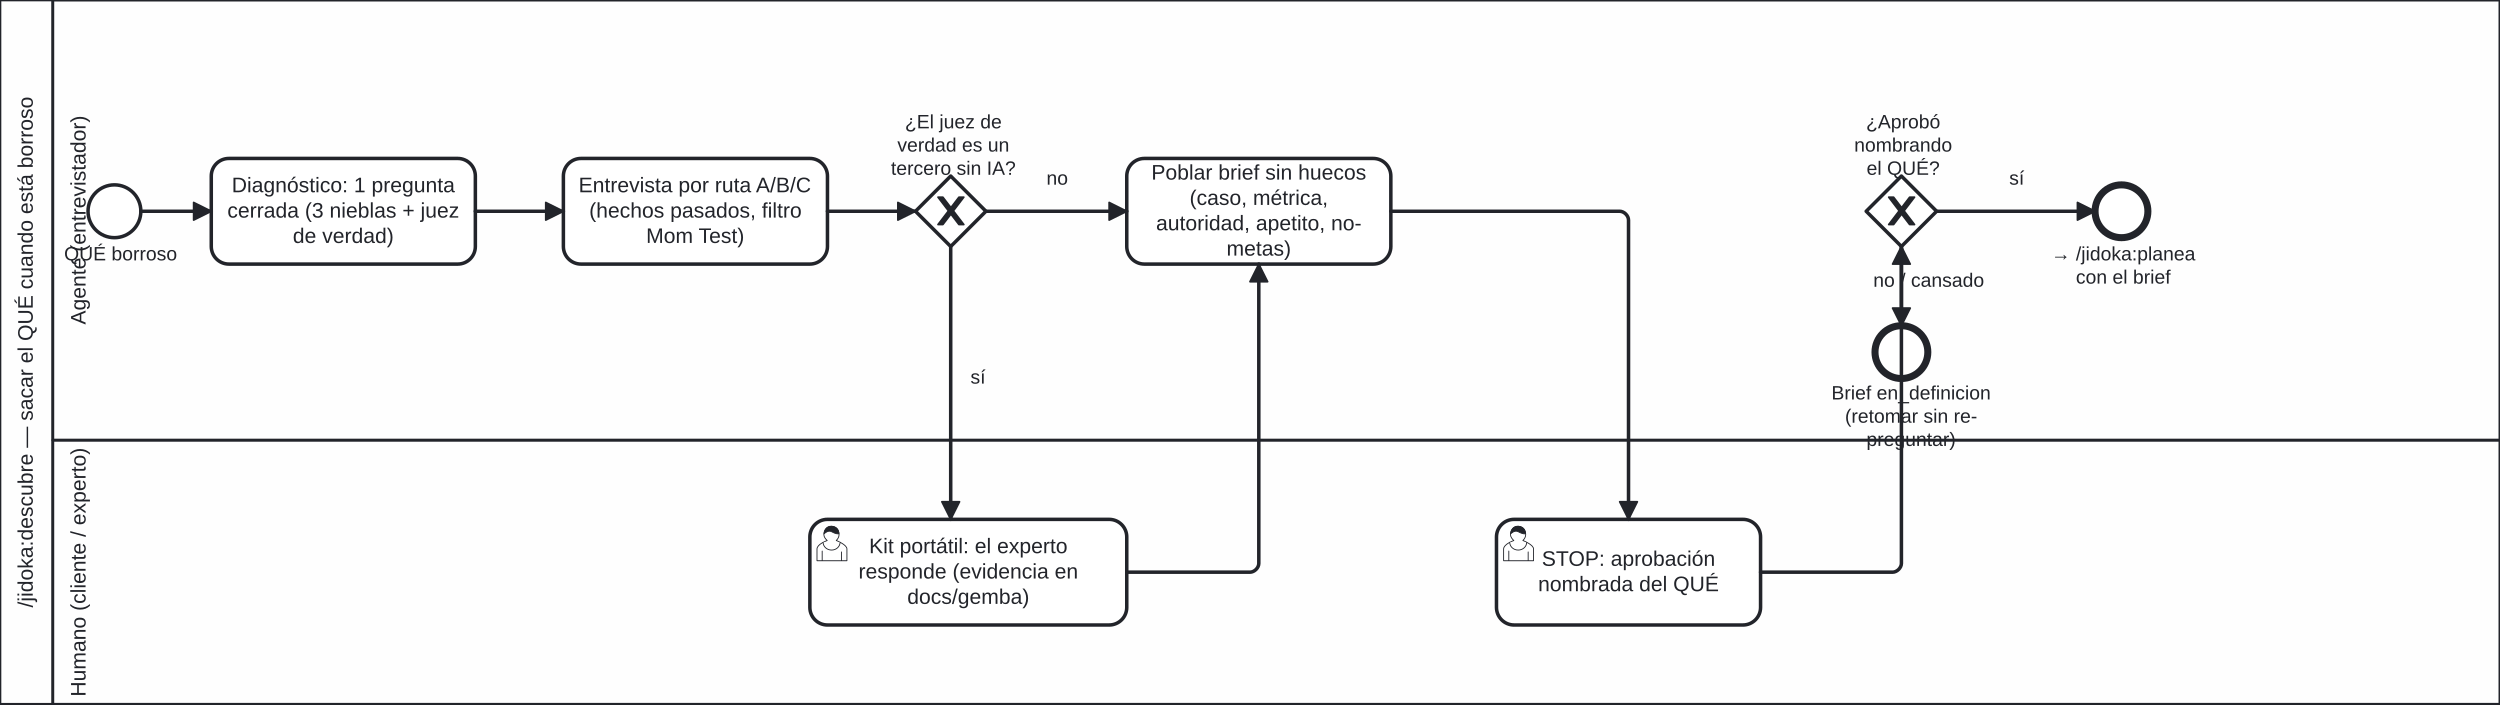
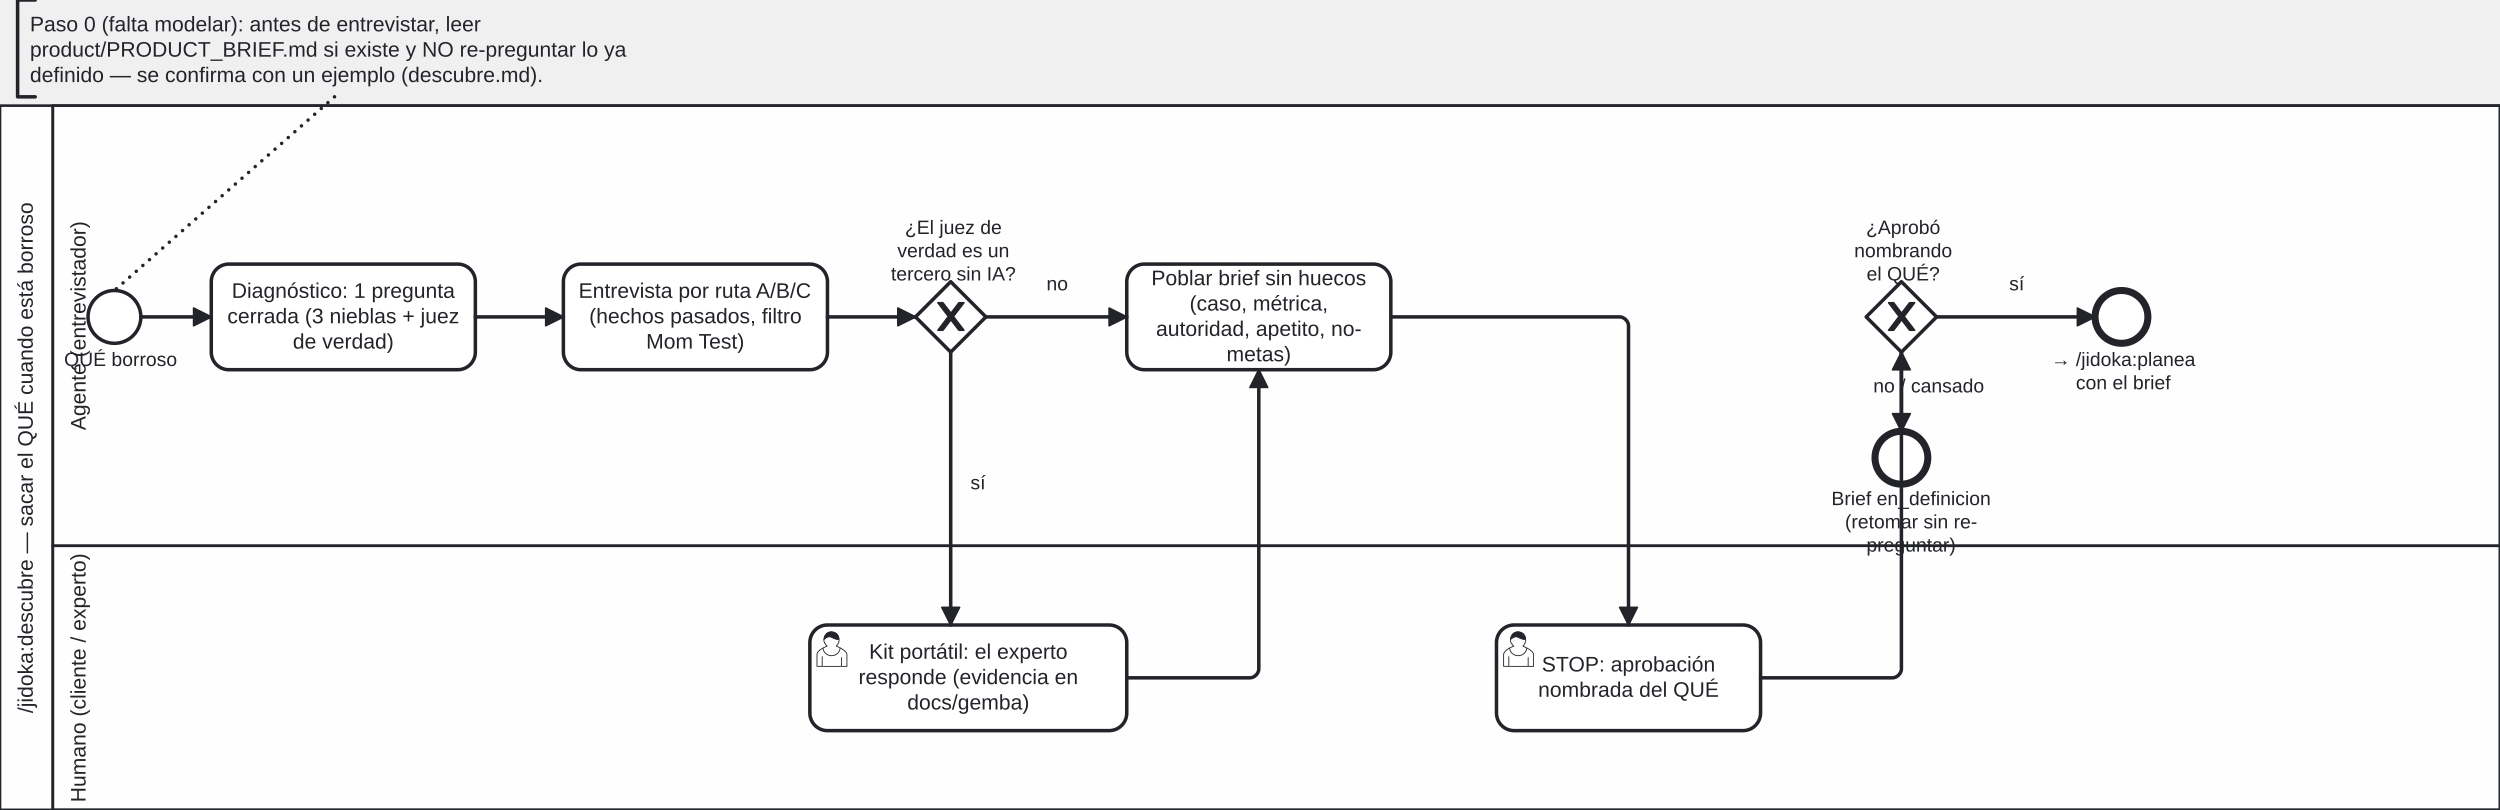
- <svg xmlns="http://www.w3.org/2000/svg" width="1420" height="400" viewBox="160 80 1420 400" version="1.1">
+ <svg xmlns="http://www.w3.org/2000/svg" width="1420" height="460" viewBox="160 20 1420 460" version="1.1">
  <g class="djs-group">
    <g class="djs-element djs-shape" data-element-id="Pool_Descubre" style="display: block;" transform="matrix(1 0 0 1 160 80)">
      <g class="djs-visual">
        <rect x="0" y="0" width="1420" height="400" rx="0" ry="0" style="stroke-linecap: round; stroke-linejoin: round; stroke: rgb(34, 36, 42); stroke-width: 1.5px; fill: white; fill-opacity: 0.95;" />
        <path style="fill: none; stroke-linecap: round; stroke-linejoin: round; stroke: rgb(34, 36, 42); stroke-width: 1.5px;" d="M30,0L30,400" />
        <text lineHeight="1.2" class="djs-label" style="font-family: Arial, sans-serif; font-size: 12px; font-weight: normal; fill: rgb(34, 36, 42);" transform="matrix(-1.83697e-16 -1 1 -1.83697e-16 0 400)">
          <tspan x="54.925" y="18.6">/jidoka:descubre — sacar el QUÉ cuando está borroso</tspan>
        </text>
      </g>
      <rect class="djs-hit djs-hit-all" x="0" y="0" width="1420" height="400" style="fill: none; stroke-opacity: 0; stroke: white; stroke-width: 15px;" />
    </g>
    <g class="djs-children">
      <g class="djs-group">
        <g class="djs-element djs-shape" data-element-id="Lane_Humano" style="display: block;" transform="matrix(1 0 0 1 190 330)">
          <g class="djs-visual">
            <rect x="0" y="0" width="1390" height="150" rx="0" ry="0" style="stroke-linecap: round; stroke-linejoin: round; stroke: rgb(34, 36, 42); stroke-width: 1.5px; fill: white; fill-opacity: 0.25;" />
            <text lineHeight="1.2" class="djs-label" style="font-family: Arial, sans-serif; font-size: 12px; font-weight: normal; fill: rgb(34, 36, 42);" transform="matrix(-1.83697e-16 -1 1 -1.83697e-16 0 150)">
              <tspan x="4.301" y="18.6">Humano (cliente / experto)</tspan>
            </text>
          </g>
          <rect class="djs-hit djs-hit-all" x="0" y="0" width="1390" height="150" style="fill: none; stroke-opacity: 0; stroke: white; stroke-width: 15px;" />
        </g>
      </g>
      <g class="djs-group">
        <g class="djs-element djs-shape" data-element-id="Lane_Agente" style="display: block;" transform="matrix(1 0 0 1 190 80)">
          <g class="djs-visual">
            <rect x="0" y="0" width="1390" height="250" rx="0" ry="0" style="stroke-linecap: round; stroke-linejoin: round; stroke: rgb(34, 36, 42); stroke-width: 1.5px; fill: white; fill-opacity: 0.25;" />
            <text lineHeight="1.2" class="djs-label" style="font-family: Arial, sans-serif; font-size: 12px; font-weight: normal; fill: rgb(34, 36, 42);" transform="matrix(-1.83697e-16 -1 1 -1.83697e-16 0 250)">
              <tspan x="65.636" y="18.6">Agente (entrevistador)</tspan>
            </text>
          </g>
          <rect class="djs-hit djs-hit-all" x="0" y="0" width="1390" height="250" style="fill: none; stroke-opacity: 0; stroke: white; stroke-width: 15px;" />
        </g>
      </g>
      <g class="djs-group">
        <g class="djs-element djs-shape" data-element-id="Start" style="display: block;" transform="matrix(1 0 0 1 210 185)">
          <g class="djs-visual">
            <circle cx="15" cy="15" r="15" style="stroke-linecap: round; stroke-linejoin: round; stroke: rgb(34, 36, 42); stroke-width: 2px; fill: white; fill-opacity: 0.95;" />
          </g>
          <rect class="djs-hit djs-hit-all" x="0" y="0" width="30" height="30" style="fill: none; stroke-opacity: 0; stroke: white; stroke-width: 15px;" />
        </g>
      </g>
      <g class="djs-group">
        <g class="djs-element djs-shape" data-element-id="Start_label" style="display: block;" transform="matrix(1 0 0 1 196 218)">
          <g class="djs-visual">
            <text lineHeight="1.2" class="djs-label" style="font-family: Arial, sans-serif; font-size: 11px; font-weight: normal; fill: rgb(34, 36, 42);">
              <tspan x="0.405" y="9.9">QUÉ borroso</tspan>
            </text>
          </g>
          <rect class="djs-hit djs-hit-all" x="0" y="0" width="65" height="14" style="fill: none; stroke-opacity: 0; stroke: white; stroke-width: 15px;" />
        </g>
      </g>
      <g class="djs-group">
        <g class="djs-element djs-shape" data-element-id="T_Diagnostico" style="display: block;" transform="matrix(1 0 0 1 280 170)">
          <g class="djs-visual">
            <rect x="0" y="0" width="150" height="60" rx="10" ry="10" style="stroke-linecap: round; stroke-linejoin: round; stroke: rgb(34, 36, 42); stroke-width: 2px; fill: white; fill-opacity: 0.95;" />
            <text lineHeight="1.2" class="djs-label" style="font-family: Arial, sans-serif; font-size: 12px; font-weight: normal; fill: rgb(34, 36, 42);">
              <tspan x="11.625" y="19.2">Diagnóstico: 1 pregunta </tspan>
              <tspan x="9.129" y="33.6">cerrada (3 nieblas + juez</tspan>
              <tspan x="46.315" y="48">de verdad)</tspan>
            </text>
          </g>
          <rect class="djs-hit djs-hit-all" x="0" y="0" width="150" height="60" style="fill: none; stroke-opacity: 0; stroke: white; stroke-width: 15px;" />
        </g>
      </g>
      <g class="djs-group">
        <g class="djs-element djs-shape" data-element-id="T_Entrevista" style="display: block;" transform="matrix(1 0 0 1 480 170)">
          <g class="djs-visual">
            <rect x="0" y="0" width="150" height="60" rx="10" ry="10" style="stroke-linecap: round; stroke-linejoin: round; stroke: rgb(34, 36, 42); stroke-width: 2px; fill: white; fill-opacity: 0.95;" />
            <text lineHeight="1.2" class="djs-label" style="font-family: Arial, sans-serif; font-size: 12px; font-weight: normal; fill: rgb(34, 36, 42);">
              <tspan x="8.64" y="19.2">Entrevista por ruta A/B/C</tspan>
              <tspan x="14.634" y="33.6">(hechos pasados, filtro </tspan>
              <tspan x="46.998" y="48">Mom Test)</tspan>
            </text>
          </g>
          <rect class="djs-hit djs-hit-all" x="0" y="0" width="150" height="60" style="fill: none; stroke-opacity: 0; stroke: white; stroke-width: 15px;" />
        </g>
      </g>
      <g class="djs-group">
        <g class="djs-element djs-shape" data-element-id="Gw_Juez" style="display: block;" transform="matrix(1 0 0 1 680 180)">
          <g class="djs-visual">
            <polygon points="20,0 40,20 20,40 0,20" style="stroke-linecap: round; stroke-linejoin: round; stroke: rgb(34, 36, 42); stroke-width: 2px; fill: white; fill-opacity: 0.95;" />
            <path d="m 12.8,12 5.943,7.771 -5.943,7.771 2.743,0 4.571,-5.971 4.571,5.971 2.743,0 -5.943,-7.771 5.943,-7.771 -2.743,0 -4.571,5.971 -4.571,-5.971 -2.743,0 z" style="fill: rgb(34, 36, 42); stroke-linecap: round; stroke-linejoin: round; stroke: rgb(34, 36, 42); stroke-width: 1px;" />
          </g>
          <rect class="djs-hit djs-hit-all" x="0" y="0" width="40" height="40" style="fill: none; stroke-opacity: 0; stroke: white; stroke-width: 15px;" />
        </g>
      </g>
      <g class="djs-group">
        <g class="djs-element djs-shape" data-element-id="Gw_Juez_label" style="display: block;" transform="matrix(1 0 0 1 666 143)">
          <g class="djs-visual">
            <text lineHeight="1.2" class="djs-label" style="font-family: Arial, sans-serif; font-size: 11px; font-weight: normal; fill: rgb(34, 36, 42);">
              <tspan x="7.987" y="9.9">¿El juez de </tspan>
              <tspan x="3.7" y="23.1">verdad es un </tspan>
              <tspan x="0.04" y="36.3">tercero sin IA?</tspan>
            </text>
          </g>
          <rect class="djs-hit djs-hit-all" x="0" y="0" width="71" height="40" style="fill: none; stroke-opacity: 0; stroke: white; stroke-width: 15px;" />
        </g>
      </g>
      <g class="djs-group">
        <g class="djs-element djs-shape" data-element-id="U_Experto" style="display: block;" transform="matrix(1 0 0 1 620 375)">
          <g class="djs-visual">
            <rect x="0" y="0" width="180" height="60" rx="10" ry="10" style="stroke-linecap: round; stroke-linejoin: round; stroke: rgb(34, 36, 42); stroke-width: 2px; fill: white; fill-opacity: 0.95;" />
            <text lineHeight="1.2" class="djs-label" style="font-family: Arial, sans-serif; font-size: 12px; font-weight: normal; fill: rgb(34, 36, 42);">
              <tspan x="33.639" y="19.2">Kit portátil: el experto </tspan>
              <tspan x="27.624" y="33.6">responde (evidencia en </tspan>
              <tspan x="55.315" y="48">docs/gemba)</tspan>
            </text>
            <path d="m 15,12 c 0.909,-0.845 1.594,-2.049 1.594,-3.385 0,-2.554 -1.805,-4.622 -4.357,-4.622 -2.552,0 -4.288,2.068 -4.288,4.622 0,1.348 0.974,2.562 1.896,3.405 -0.529,0.187 -5.669,2.097 -5.794,4.756 v 6.718 h 17 v -6.718 c 0,-2.298 -5.528,-4.595 -6.051,-4.776 zm -8,6 l 0,5.5 m 11,0 l 0,-5" style="fill: white; stroke-linecap: round; stroke-linejoin: round; stroke: rgb(34, 36, 42); stroke-width: 0.5px;" />
            <path d="m 15,12 m 2.162,1.009 c 0,2.447 -2.158,4.431 -4.821,4.431 -2.665,0 -4.822,-1.981 -4.822,-4.431 " style="fill: white; stroke-linecap: round; stroke-linejoin: round; stroke: rgb(34, 36, 42); stroke-width: 0.5px;" />
            <path d="m 15,12 m -6.9,-3.80 c 0,0 2.251,-2.358 4.274,-1.177 2.024,1.181 4.221,1.537 4.124,0.965 -0.098,-0.57 -0.117,-3.791 -4.191,-4.136 -3.575,0.001 -4.208,3.367 -4.207,4.348 z" style="fill: rgb(34, 36, 42); stroke-linecap: round; stroke-linejoin: round; stroke: rgb(34, 36, 42); stroke-width: 0.5px;" />
          </g>
          <rect class="djs-hit djs-hit-all" x="0" y="0" width="180" height="60" style="fill: none; stroke-opacity: 0; stroke: white; stroke-width: 15px;" />
        </g>
      </g>
      <g class="djs-group">
        <g class="djs-element djs-shape" data-element-id="T_Brief" style="display: block;" transform="matrix(1 0 0 1 800 170)">
          <g class="djs-visual">
            <rect x="0" y="0" width="150" height="60" rx="10" ry="10" style="stroke-linecap: round; stroke-linejoin: round; stroke: rgb(34, 36, 42); stroke-width: 2px; fill: white; fill-opacity: 0.95;" />
            <text lineHeight="1.2" class="djs-label" style="font-family: Arial, sans-serif; font-size: 12px; font-weight: normal; fill: rgb(34, 36, 42);">
              <tspan x="13.966" y="12">Poblar brief sin huecos </tspan>
              <tspan x="35.657" y="26.4">(caso, métrica, </tspan>
              <tspan x="16.626" y="40.8">autoridad, apetito, no-</tspan>
              <tspan x="56.663" y="55.2">metas)</tspan>
            </text>
          </g>
          <rect class="djs-hit djs-hit-all" x="0" y="0" width="150" height="60" style="fill: none; stroke-opacity: 0; stroke: white; stroke-width: 15px;" />
        </g>
      </g>
      <g class="djs-group">
        <g class="djs-element djs-shape" data-element-id="U_Aprobar" style="display: block;" transform="matrix(1 0 0 1 1010 375)">
          <g class="djs-visual">
            <rect x="0" y="0" width="150" height="60" rx="10" ry="10" style="stroke-linecap: round; stroke-linejoin: round; stroke: rgb(34, 36, 42); stroke-width: 2px; fill: white; fill-opacity: 0.95;" />
            <text lineHeight="1.2" class="djs-label" style="font-family: Arial, sans-serif; font-size: 12px; font-weight: normal; fill: rgb(34, 36, 42);">
              <tspan x="25.749" y="26.4">STOP: aprobación </tspan>
              <tspan x="23.64" y="40.8">nombrada del QUÉ</tspan>
            </text>
            <path d="m 15,12 c 0.909,-0.845 1.594,-2.049 1.594,-3.385 0,-2.554 -1.805,-4.622 -4.357,-4.622 -2.552,0 -4.288,2.068 -4.288,4.622 0,1.348 0.974,2.562 1.896,3.405 -0.529,0.187 -5.669,2.097 -5.794,4.756 v 6.718 h 17 v -6.718 c 0,-2.298 -5.528,-4.595 -6.051,-4.776 zm -8,6 l 0,5.5 m 11,0 l 0,-5" style="fill: white; stroke-linecap: round; stroke-linejoin: round; stroke: rgb(34, 36, 42); stroke-width: 0.5px;" />
            <path d="m 15,12 m 2.162,1.009 c 0,2.447 -2.158,4.431 -4.821,4.431 -2.665,0 -4.822,-1.981 -4.822,-4.431 " style="fill: white; stroke-linecap: round; stroke-linejoin: round; stroke: rgb(34, 36, 42); stroke-width: 0.5px;" />
            <path d="m 15,12 m -6.9,-3.80 c 0,0 2.251,-2.358 4.274,-1.177 2.024,1.181 4.221,1.537 4.124,0.965 -0.098,-0.57 -0.117,-3.791 -4.191,-4.136 -3.575,0.001 -4.208,3.367 -4.207,4.348 z" style="fill: rgb(34, 36, 42); stroke-linecap: round; stroke-linejoin: round; stroke: rgb(34, 36, 42); stroke-width: 0.5px;" />
          </g>
          <rect class="djs-hit djs-hit-all" x="0" y="0" width="150" height="60" style="fill: none; stroke-opacity: 0; stroke: white; stroke-width: 15px;" />
        </g>
      </g>
      <g class="djs-group">
        <g class="djs-element djs-shape" data-element-id="Gw_Aprob" style="display: block;" transform="matrix(1 0 0 1 1220 180)">
          <g class="djs-visual">
            <polygon points="20,0 40,20 20,40 0,20" style="stroke-linecap: round; stroke-linejoin: round; stroke: rgb(34, 36, 42); stroke-width: 2px; fill: white; fill-opacity: 0.95;" />
            <path d="m 12.8,12 5.943,7.771 -5.943,7.771 2.743,0 4.571,-5.971 4.571,5.971 2.743,0 -5.943,-7.771 5.943,-7.771 -2.743,0 -4.571,5.971 -4.571,-5.971 -2.743,0 z" style="fill: rgb(34, 36, 42); stroke-linecap: round; stroke-linejoin: round; stroke: rgb(34, 36, 42); stroke-width: 1px;" />
          </g>
          <rect class="djs-hit djs-hit-all" x="0" y="0" width="40" height="40" style="fill: none; stroke-opacity: 0; stroke: white; stroke-width: 15px;" />
        </g>
      </g>
      <g class="djs-group">
        <g class="djs-element djs-shape" data-element-id="Gw_Aprob_label" style="display: block;" transform="matrix(1 0 0 1 1207 143)">
          <g class="djs-visual">
            <text lineHeight="1.2" class="djs-label" style="font-family: Arial, sans-serif; font-size: 11px; font-weight: normal; fill: rgb(34, 36, 42);">
              <tspan x="12.905" y="9.9">¿Aprobó </tspan>
              <tspan x="6.175" y="23.1">nombrando </tspan>
              <tspan x="13.214" y="36.3">el QUÉ?</tspan>
            </text>
          </g>
          <rect class="djs-hit djs-hit-all" x="0" y="0" width="68" height="40" style="fill: none; stroke-opacity: 0; stroke: white; stroke-width: 15px;" />
        </g>
      </g>
      <g class="djs-group">
        <g class="djs-element djs-shape" data-element-id="End_Planea" style="display: block;" transform="matrix(1 0 0 1 1350 185)">
          <g class="djs-visual">
            <circle cx="15" cy="15" r="15" style="stroke-linecap: round; stroke-linejoin: round; stroke: rgb(34, 36, 42); stroke-width: 4px; fill: white; fill-opacity: 0.95;" />
          </g>
          <rect class="djs-hit djs-hit-all" x="0" y="0" width="30" height="30" style="fill: none; stroke-opacity: 0; stroke: white; stroke-width: 15px;" />
        </g>
      </g>
      <g class="djs-group">
        <g class="djs-element djs-shape" data-element-id="End_Planea_label" style="display: block;" transform="matrix(1 0 0 1 1325 218)">
          <g class="djs-visual">
            <text lineHeight="1.2" class="djs-label" style="font-family: Arial, sans-serif; font-size: 11px; font-weight: normal; fill: rgb(34, 36, 42);">
              <tspan x="0.029" y="9.9">→ /jidoka:planea </tspan>
              <tspan x="14.096" y="23.1">con el brief</tspan>
            </text>
          </g>
          <rect class="djs-hit djs-hit-all" x="0" y="0" width="82" height="27" style="fill: none; stroke-opacity: 0; stroke: white; stroke-width: 15px;" />
        </g>
      </g>
      <g class="djs-group">
        <g class="djs-element djs-shape" data-element-id="End_Definicion" style="display: block;" transform="matrix(1 0 0 1 1225 265)">
          <g class="djs-visual">
            <circle cx="15" cy="15" r="15" style="stroke-linecap: round; stroke-linejoin: round; stroke: rgb(34, 36, 42); stroke-width: 4px; fill: white; fill-opacity: 0.95;" />
          </g>
          <rect class="djs-hit djs-hit-all" x="0" y="0" width="30" height="30" style="fill: none; stroke-opacity: 0; stroke: white; stroke-width: 15px;" />
        </g>
      </g>
      <g class="djs-group">
        <g class="djs-element djs-shape" data-element-id="End_Definicion_label" style="display: block;" transform="matrix(1 0 0 1 1200 297)">
          <g class="djs-visual">
            <text lineHeight="1.2" class="djs-label" style="font-family: Arial, sans-serif; font-size: 11px; font-weight: normal; fill: rgb(34, 36, 42);">
              <tspan x="0.249" y="9.9">Brief en_definicion</tspan>
              <tspan x="7.91" y="23.1">(retomar sin re-</tspan>
              <tspan x="20.124" y="36.3">preguntar)</tspan>
            </text>
          </g>
          <rect class="djs-hit djs-hit-all" x="0" y="0" width="91" height="40" style="fill: none; stroke-opacity: 0; stroke: white; stroke-width: 15px;" />
        </g>
      </g>
      <g class="djs-group">
+         <g class="djs-element djs-shape" data-element-id="Ann_Paso0" style="display: block;" transform="matrix(1 0 0 1 170 20)">
+           <g class="djs-visual">
+             <rect x="0" y="0" width="360" height="55" rx="0" ry="0" style="stroke-linecap: round; stroke-linejoin: round; stroke: none; stroke-width: 2px; fill: none;" />
+             <path d="m 0, 0 m 10,0 l -10,0 l 0,55 l 10,0" style="fill: none; stroke-linecap: round; stroke-linejoin: round; stroke: rgb(34, 36, 42); stroke-width: 2px;" />
+             <text lineHeight="1.2" class="djs-label" style="font-family: Arial, sans-serif; font-size: 12px; font-weight: normal; fill: rgb(34, 36, 42);">
+               <tspan x="7" y="17.8">Paso 0 (falta modelar): antes de entrevistar, leer </tspan>
+               <tspan x="7" y="32.2">product/PRODUCT_BRIEF.md si existe y NO re-preguntar lo ya </tspan>
+               <tspan x="7" y="46.6">definido — se confirma con un ejemplo (descubre.md).</tspan>
+             </text>
+           </g>
+           <rect class="djs-hit djs-hit-all" x="0" y="0" width="360" height="55" style="fill: none; stroke-opacity: 0; stroke: white; stroke-width: 15px;" />
+         </g>
+       </g>
+       <g class="djs-group">
        <g class="djs-element djs-connection" data-element-id="f1" style="display: block;">
          <g class="djs-visual">
            <defs>
-               <marker id="marker-0pivc22chi3pm02v8h9k2me1z" viewBox="0 0 20 20" refX="11" refY="10" markerWidth="10" markerHeight="10" orient="auto">
-                 <path d="M 1 5 L 11 10 L 1 15 Z" style="stroke-linecap: round; stroke-linejoin: round; stroke: rgb(34, 36, 42); stroke-width: 1px; fill: rgb(34, 36, 42);" />
-               </marker>
-             </defs>
-             <path data-corner-radius="5" style="fill: none; stroke-linecap: round; stroke-linejoin: round; stroke: rgb(34, 36, 42); stroke-width: 2px; marker-end: url('#marker-0pivc22chi3pm02v8h9k2me1z');" d="M240,200L280,200" />
+               <marker id="marker-9xpv1xhno5c5a13eqeecf7rk6" viewBox="0 0 20 20" refX="11" refY="10" markerWidth="10" markerHeight="10" orient="auto">
+                 <path d="M 1 5 L 11 10 L 1 15 Z" style="stroke-linecap: round; stroke-linejoin: round; stroke: rgb(34, 36, 42); stroke-width: 1px; fill: rgb(34, 36, 42);" />
+               </marker>
+             </defs>
+             <path data-corner-radius="5" style="fill: none; stroke-linecap: round; stroke-linejoin: round; stroke: rgb(34, 36, 42); stroke-width: 2px; marker-end: url('#marker-9xpv1xhno5c5a13eqeecf7rk6');" d="M240,200L280,200" />
          </g>
          <path d="M240,200L280,200" class="djs-hit djs-hit-stroke" style="fill: none; stroke-opacity: 0; stroke: white; stroke-width: 15px;" />
        </g>
      </g>
      <g class="djs-group">
        <g class="djs-element djs-connection" data-element-id="f2" style="display: block;">
          <g class="djs-visual">
            <defs>
-               <marker id="marker-8jeagnzoa6n5vsoirpnnausw0" viewBox="0 0 20 20" refX="11" refY="10" markerWidth="10" markerHeight="10" orient="auto">
-                 <path d="M 1 5 L 11 10 L 1 15 Z" style="stroke-linecap: round; stroke-linejoin: round; stroke: rgb(34, 36, 42); stroke-width: 1px; fill: rgb(34, 36, 42);" />
-               </marker>
-             </defs>
-             <path data-corner-radius="5" style="fill: none; stroke-linecap: round; stroke-linejoin: round; stroke: rgb(34, 36, 42); stroke-width: 2px; marker-end: url('#marker-8jeagnzoa6n5vsoirpnnausw0');" d="M430,200L480,200" />
+               <marker id="marker-bb7w0657jgtnnyo6d2afgebc5" viewBox="0 0 20 20" refX="11" refY="10" markerWidth="10" markerHeight="10" orient="auto">
+                 <path d="M 1 5 L 11 10 L 1 15 Z" style="stroke-linecap: round; stroke-linejoin: round; stroke: rgb(34, 36, 42); stroke-width: 1px; fill: rgb(34, 36, 42);" />
+               </marker>
+             </defs>
+             <path data-corner-radius="5" style="fill: none; stroke-linecap: round; stroke-linejoin: round; stroke: rgb(34, 36, 42); stroke-width: 2px; marker-end: url('#marker-bb7w0657jgtnnyo6d2afgebc5');" d="M430,200L480,200" />
          </g>
          <path d="M430,200L480,200" class="djs-hit djs-hit-stroke" style="fill: none; stroke-opacity: 0; stroke: white; stroke-width: 15px;" />
        </g>
      </g>
      <g class="djs-group">
        <g class="djs-element djs-connection" data-element-id="f3" style="display: block;">
          <g class="djs-visual">
            <defs>
-               <marker id="marker-9rxwcez4jonusrq3l1qedb7rt" viewBox="0 0 20 20" refX="11" refY="10" markerWidth="10" markerHeight="10" orient="auto">
-                 <path d="M 1 5 L 11 10 L 1 15 Z" style="stroke-linecap: round; stroke-linejoin: round; stroke: rgb(34, 36, 42); stroke-width: 1px; fill: rgb(34, 36, 42);" />
-               </marker>
-             </defs>
-             <path data-corner-radius="5" style="fill: none; stroke-linecap: round; stroke-linejoin: round; stroke: rgb(34, 36, 42); stroke-width: 2px; marker-end: url('#marker-9rxwcez4jonusrq3l1qedb7rt');" d="M630,200L680,200" />
+               <marker id="marker-6d4hdopoyebozsg3evuexdqsu" viewBox="0 0 20 20" refX="11" refY="10" markerWidth="10" markerHeight="10" orient="auto">
+                 <path d="M 1 5 L 11 10 L 1 15 Z" style="stroke-linecap: round; stroke-linejoin: round; stroke: rgb(34, 36, 42); stroke-width: 1px; fill: rgb(34, 36, 42);" />
+               </marker>
+             </defs>
+             <path data-corner-radius="5" style="fill: none; stroke-linecap: round; stroke-linejoin: round; stroke: rgb(34, 36, 42); stroke-width: 2px; marker-end: url('#marker-6d4hdopoyebozsg3evuexdqsu');" d="M630,200L680,200" />
          </g>
          <path d="M630,200L680,200" class="djs-hit djs-hit-stroke" style="fill: none; stroke-opacity: 0; stroke: white; stroke-width: 15px;" />
        </g>
      </g>
      <g class="djs-group">
        <g class="djs-element djs-connection" data-element-id="f_si_juez" style="display: block;">
          <g class="djs-visual">
            <defs>
-               <marker id="marker-3xalldji5i59ib8rw2bc692mf" viewBox="0 0 20 20" refX="11" refY="10" markerWidth="10" markerHeight="10" orient="auto">
-                 <path d="M 1 5 L 11 10 L 1 15 Z" style="stroke-linecap: round; stroke-linejoin: round; stroke: rgb(34, 36, 42); stroke-width: 1px; fill: rgb(34, 36, 42);" />
-               </marker>
-             </defs>
-             <path data-corner-radius="5" style="fill: none; stroke-linecap: round; stroke-linejoin: round; stroke: rgb(34, 36, 42); stroke-width: 2px; marker-end: url('#marker-3xalldji5i59ib8rw2bc692mf');" d="M700,220L700,375" />
+               <marker id="marker-5ckzsthr38zlaxmoeze1yqsgu" viewBox="0 0 20 20" refX="11" refY="10" markerWidth="10" markerHeight="10" orient="auto">
+                 <path d="M 1 5 L 11 10 L 1 15 Z" style="stroke-linecap: round; stroke-linejoin: round; stroke: rgb(34, 36, 42); stroke-width: 1px; fill: rgb(34, 36, 42);" />
+               </marker>
+             </defs>
+             <path data-corner-radius="5" style="fill: none; stroke-linecap: round; stroke-linejoin: round; stroke: rgb(34, 36, 42); stroke-width: 2px; marker-end: url('#marker-5ckzsthr38zlaxmoeze1yqsgu');" d="M700,220L700,375" />
          </g>
          <path d="M700,220L700,375" class="djs-hit djs-hit-stroke" style="fill: none; stroke-opacity: 0; stroke: white; stroke-width: 15px;" />
        </g>
      </g>
      <g class="djs-group">
        <g class="djs-element djs-shape" data-element-id="f_si_juez_label" style="display: block;" transform="matrix(1 0 0 1 711 288)">
          <g class="djs-visual">
            <text lineHeight="1.2" class="djs-label" style="font-family: Arial, sans-serif; font-size: 11px; font-weight: normal; fill: rgb(34, 36, 42);">
              <tspan x="0.222" y="9.9">sí</tspan>
            </text>
          </g>
          <rect class="djs-hit djs-hit-all" x="0" y="0" width="9" height="14" style="fill: none; stroke-opacity: 0; stroke: white; stroke-width: 15px;" />
        </g>
      </g>
      <g class="djs-group">
        <g class="djs-element djs-connection" data-element-id="f_no_juez" style="display: block;">
          <g class="djs-visual">
            <defs>
-               <marker id="marker-4mrwll4imdac9wz5o0tz4if04" viewBox="0 0 20 20" refX="11" refY="10" markerWidth="10" markerHeight="10" orient="auto">
-                 <path d="M 1 5 L 11 10 L 1 15 Z" style="stroke-linecap: round; stroke-linejoin: round; stroke: rgb(34, 36, 42); stroke-width: 1px; fill: rgb(34, 36, 42);" />
-               </marker>
-             </defs>
-             <path data-corner-radius="5" style="fill: none; stroke-linecap: round; stroke-linejoin: round; stroke: rgb(34, 36, 42); stroke-width: 2px; marker-end: url('#marker-4mrwll4imdac9wz5o0tz4if04');" d="M720,200L800,200" />
+               <marker id="marker-c4hini9bixvbtp41ujw4ho96x" viewBox="0 0 20 20" refX="11" refY="10" markerWidth="10" markerHeight="10" orient="auto">
+                 <path d="M 1 5 L 11 10 L 1 15 Z" style="stroke-linecap: round; stroke-linejoin: round; stroke: rgb(34, 36, 42); stroke-width: 1px; fill: rgb(34, 36, 42);" />
+               </marker>
+             </defs>
+             <path data-corner-radius="5" style="fill: none; stroke-linecap: round; stroke-linejoin: round; stroke: rgb(34, 36, 42); stroke-width: 2px; marker-end: url('#marker-c4hini9bixvbtp41ujw4ho96x');" d="M720,200L800,200" />
          </g>
          <path d="M720,200L800,200" class="djs-hit djs-hit-stroke" style="fill: none; stroke-opacity: 0; stroke: white; stroke-width: 15px;" />
        </g>
      </g>
      <g class="djs-group">
        <g class="djs-element djs-shape" data-element-id="f_no_juez_label" style="display: block;" transform="matrix(1 0 0 1 754 175)">
          <g class="djs-visual">
            <text lineHeight="1.2" class="djs-label" style="font-family: Arial, sans-serif; font-size: 11px; font-weight: normal; fill: rgb(34, 36, 42);">
              <tspan x="0.382" y="9.9">no</tspan>
            </text>
          </g>
          <rect class="djs-hit djs-hit-all" x="0" y="0" width="13" height="14" style="fill: none; stroke-opacity: 0; stroke: white; stroke-width: 15px;" />
        </g>
      </g>
      <g class="djs-group">
        <g class="djs-element djs-connection" data-element-id="f_exp_brief" style="display: block;">
          <g class="djs-visual">
            <defs>
-               <marker id="marker-4x41lvf311iqtnndjs04c5r81" viewBox="0 0 20 20" refX="11" refY="10" markerWidth="10" markerHeight="10" orient="auto">
-                 <path d="M 1 5 L 11 10 L 1 15 Z" style="stroke-linecap: round; stroke-linejoin: round; stroke: rgb(34, 36, 42); stroke-width: 1px; fill: rgb(34, 36, 42);" />
-               </marker>
-             </defs>
-             <path data-corner-radius="5" style="fill: none; stroke-linecap: round; stroke-linejoin: round; stroke: rgb(34, 36, 42); stroke-width: 2px; marker-end: url('#marker-4x41lvf311iqtnndjs04c5r81');" d="M800,405L870,405C872.5,405,875,402.5,875,400L875,230" />
+               <marker id="marker-1hmo8418qh8rltwcpxw4dg6k8" viewBox="0 0 20 20" refX="11" refY="10" markerWidth="10" markerHeight="10" orient="auto">
+                 <path d="M 1 5 L 11 10 L 1 15 Z" style="stroke-linecap: round; stroke-linejoin: round; stroke: rgb(34, 36, 42); stroke-width: 1px; fill: rgb(34, 36, 42);" />
+               </marker>
+             </defs>
+             <path data-corner-radius="5" style="fill: none; stroke-linecap: round; stroke-linejoin: round; stroke: rgb(34, 36, 42); stroke-width: 2px; marker-end: url('#marker-1hmo8418qh8rltwcpxw4dg6k8');" d="M800,405L870,405C872.5,405,875,402.5,875,400L875,230" />
          </g>
          <path d="M800,405L875,405L875,230" class="djs-hit djs-hit-stroke" style="fill: none; stroke-opacity: 0; stroke: white; stroke-width: 15px;" />
        </g>
      </g>
      <g class="djs-group">
        <g class="djs-element djs-connection" data-element-id="f_brief_aprob" style="display: block;">
          <g class="djs-visual">
            <defs>
-               <marker id="marker-5xmzqdrc3yhjp8axc0kx3hx4b" viewBox="0 0 20 20" refX="11" refY="10" markerWidth="10" markerHeight="10" orient="auto">
-                 <path d="M 1 5 L 11 10 L 1 15 Z" style="stroke-linecap: round; stroke-linejoin: round; stroke: rgb(34, 36, 42); stroke-width: 1px; fill: rgb(34, 36, 42);" />
-               </marker>
-             </defs>
-             <path data-corner-radius="5" style="fill: none; stroke-linecap: round; stroke-linejoin: round; stroke: rgb(34, 36, 42); stroke-width: 2px; marker-end: url('#marker-5xmzqdrc3yhjp8axc0kx3hx4b');" d="M950,200L1080,200C1082.5,200,1085,202.5,1085,205L1085,375" />
+               <marker id="marker-5hayykzyctz48905at6gmrrsn" viewBox="0 0 20 20" refX="11" refY="10" markerWidth="10" markerHeight="10" orient="auto">
+                 <path d="M 1 5 L 11 10 L 1 15 Z" style="stroke-linecap: round; stroke-linejoin: round; stroke: rgb(34, 36, 42); stroke-width: 1px; fill: rgb(34, 36, 42);" />
+               </marker>
+             </defs>
+             <path data-corner-radius="5" style="fill: none; stroke-linecap: round; stroke-linejoin: round; stroke: rgb(34, 36, 42); stroke-width: 2px; marker-end: url('#marker-5hayykzyctz48905at6gmrrsn');" d="M950,200L1080,200C1082.5,200,1085,202.5,1085,205L1085,375" />
          </g>
          <path d="M950,200L1085,200L1085,375" class="djs-hit djs-hit-stroke" style="fill: none; stroke-opacity: 0; stroke: white; stroke-width: 15px;" />
        </g>
      </g>
      <g class="djs-group">
        <g class="djs-element djs-connection" data-element-id="f_aprob_gw" style="display: block;">
          <g class="djs-visual">
            <defs>
-               <marker id="marker-avuttjllcsm20t836cj93og9r" viewBox="0 0 20 20" refX="11" refY="10" markerWidth="10" markerHeight="10" orient="auto">
-                 <path d="M 1 5 L 11 10 L 1 15 Z" style="stroke-linecap: round; stroke-linejoin: round; stroke: rgb(34, 36, 42); stroke-width: 1px; fill: rgb(34, 36, 42);" />
-               </marker>
-             </defs>
-             <path data-corner-radius="5" style="fill: none; stroke-linecap: round; stroke-linejoin: round; stroke: rgb(34, 36, 42); stroke-width: 2px; marker-end: url('#marker-avuttjllcsm20t836cj93og9r');" d="M1160,405L1235,405C1237.5,405,1240,402.5,1240,400L1240,220" />
+               <marker id="marker-dizae2b6evqlquubvgibq0f84" viewBox="0 0 20 20" refX="11" refY="10" markerWidth="10" markerHeight="10" orient="auto">
+                 <path d="M 1 5 L 11 10 L 1 15 Z" style="stroke-linecap: round; stroke-linejoin: round; stroke: rgb(34, 36, 42); stroke-width: 1px; fill: rgb(34, 36, 42);" />
+               </marker>
+             </defs>
+             <path data-corner-radius="5" style="fill: none; stroke-linecap: round; stroke-linejoin: round; stroke: rgb(34, 36, 42); stroke-width: 2px; marker-end: url('#marker-dizae2b6evqlquubvgibq0f84');" d="M1160,405L1235,405C1237.5,405,1240,402.5,1240,400L1240,220" />
          </g>
          <path d="M1160,405L1240,405L1240,220" class="djs-hit djs-hit-stroke" style="fill: none; stroke-opacity: 0; stroke: white; stroke-width: 15px;" />
        </g>
      </g>
      <g class="djs-group">
        <g class="djs-element djs-connection" data-element-id="f_si_aprob" style="display: block;">
          <g class="djs-visual">
            <defs>
-               <marker id="marker-0yihewh9f26poqzev1rkh38dk" viewBox="0 0 20 20" refX="11" refY="10" markerWidth="10" markerHeight="10" orient="auto">
-                 <path d="M 1 5 L 11 10 L 1 15 Z" style="stroke-linecap: round; stroke-linejoin: round; stroke: rgb(34, 36, 42); stroke-width: 1px; fill: rgb(34, 36, 42);" />
-               </marker>
-             </defs>
-             <path data-corner-radius="5" style="fill: none; stroke-linecap: round; stroke-linejoin: round; stroke: rgb(34, 36, 42); stroke-width: 2px; marker-end: url('#marker-0yihewh9f26poqzev1rkh38dk');" d="M1260,200L1350,200" />
+               <marker id="marker-ekn7qmuhrur39vp88rzcbkfm6" viewBox="0 0 20 20" refX="11" refY="10" markerWidth="10" markerHeight="10" orient="auto">
+                 <path d="M 1 5 L 11 10 L 1 15 Z" style="stroke-linecap: round; stroke-linejoin: round; stroke: rgb(34, 36, 42); stroke-width: 1px; fill: rgb(34, 36, 42);" />
+               </marker>
+             </defs>
+             <path data-corner-radius="5" style="fill: none; stroke-linecap: round; stroke-linejoin: round; stroke: rgb(34, 36, 42); stroke-width: 2px; marker-end: url('#marker-ekn7qmuhrur39vp88rzcbkfm6');" d="M1260,200L1350,200" />
          </g>
          <path d="M1260,200L1350,200" class="djs-hit djs-hit-stroke" style="fill: none; stroke-opacity: 0; stroke: white; stroke-width: 15px;" />
        </g>
      </g>
      <g class="djs-group">
        <g class="djs-element djs-shape" data-element-id="f_si_aprob_label" style="display: block;" transform="matrix(1 0 0 1 1301 175)">
          <g class="djs-visual">
            <text lineHeight="1.2" class="djs-label" style="font-family: Arial, sans-serif; font-size: 11px; font-weight: normal; fill: rgb(34, 36, 42);">
              <tspan x="0.222" y="9.9">sí</tspan>
            </text>
          </g>
          <rect class="djs-hit djs-hit-all" x="0" y="0" width="9" height="14" style="fill: none; stroke-opacity: 0; stroke: white; stroke-width: 15px;" />
        </g>
      </g>
      <g class="djs-group">
        <g class="djs-element djs-connection" data-element-id="f_no_aprob" style="display: block;">
          <g class="djs-visual">
            <defs>
-               <marker id="marker-53nfu1q87jkm2y2pp4backfth" viewBox="0 0 20 20" refX="11" refY="10" markerWidth="10" markerHeight="10" orient="auto">
-                 <path d="M 1 5 L 11 10 L 1 15 Z" style="stroke-linecap: round; stroke-linejoin: round; stroke: rgb(34, 36, 42); stroke-width: 1px; fill: rgb(34, 36, 42);" />
-               </marker>
-             </defs>
-             <path data-corner-radius="5" style="fill: none; stroke-linecap: round; stroke-linejoin: round; stroke: rgb(34, 36, 42); stroke-width: 2px; marker-end: url('#marker-53nfu1q87jkm2y2pp4backfth');" d="M1240,220L1240,265" />
+               <marker id="marker-eye1uvnt5a9kxoy6mcut1u59e" viewBox="0 0 20 20" refX="11" refY="10" markerWidth="10" markerHeight="10" orient="auto">
+                 <path d="M 1 5 L 11 10 L 1 15 Z" style="stroke-linecap: round; stroke-linejoin: round; stroke: rgb(34, 36, 42); stroke-width: 1px; fill: rgb(34, 36, 42);" />
+               </marker>
+             </defs>
+             <path data-corner-radius="5" style="fill: none; stroke-linecap: round; stroke-linejoin: round; stroke: rgb(34, 36, 42); stroke-width: 2px; marker-end: url('#marker-eye1uvnt5a9kxoy6mcut1u59e');" d="M1240,220L1240,265" />
          </g>
          <path d="M1240,220L1240,265" class="djs-hit djs-hit-stroke" style="fill: none; stroke-opacity: 0; stroke: white; stroke-width: 15px;" />
        </g>
      </g>
      <g class="djs-group">
        <g class="djs-element djs-shape" data-element-id="f_no_aprob_label" style="display: block;" transform="matrix(1 0 0 1 1224 233)">
          <g class="djs-visual">
            <text lineHeight="1.2" class="djs-label" style="font-family: Arial, sans-serif; font-size: 11px; font-weight: normal; fill: rgb(34, 36, 42);">
              <tspan x="0.004" y="9.9">no / cansado</tspan>
            </text>
          </g>
          <rect class="djs-hit djs-hit-all" x="0" y="0" width="63" height="14" style="fill: none; stroke-opacity: 0; stroke: white; stroke-width: 15px;" />
+         </g>
+       </g>
+       <g class="djs-group">
+         <g class="djs-element djs-connection" data-element-id="Assoc_Paso0" style="display: block;">
+           <g class="djs-visual">
+             <path data-corner-radius="5" style="fill: none; stroke-linecap: round; stroke-linejoin: round; stroke: rgb(34, 36, 42); stroke-width: 2px; stroke-dasharray: 0, 5;" d="M350,75L225,185" />
+           </g>
+           <path d="M350,75L225,185" class="djs-hit djs-hit-stroke" style="fill: none; stroke-opacity: 0; stroke: white; stroke-width: 15px;" />
        </g>
      </g>
    </g>
  </g>
</svg>
